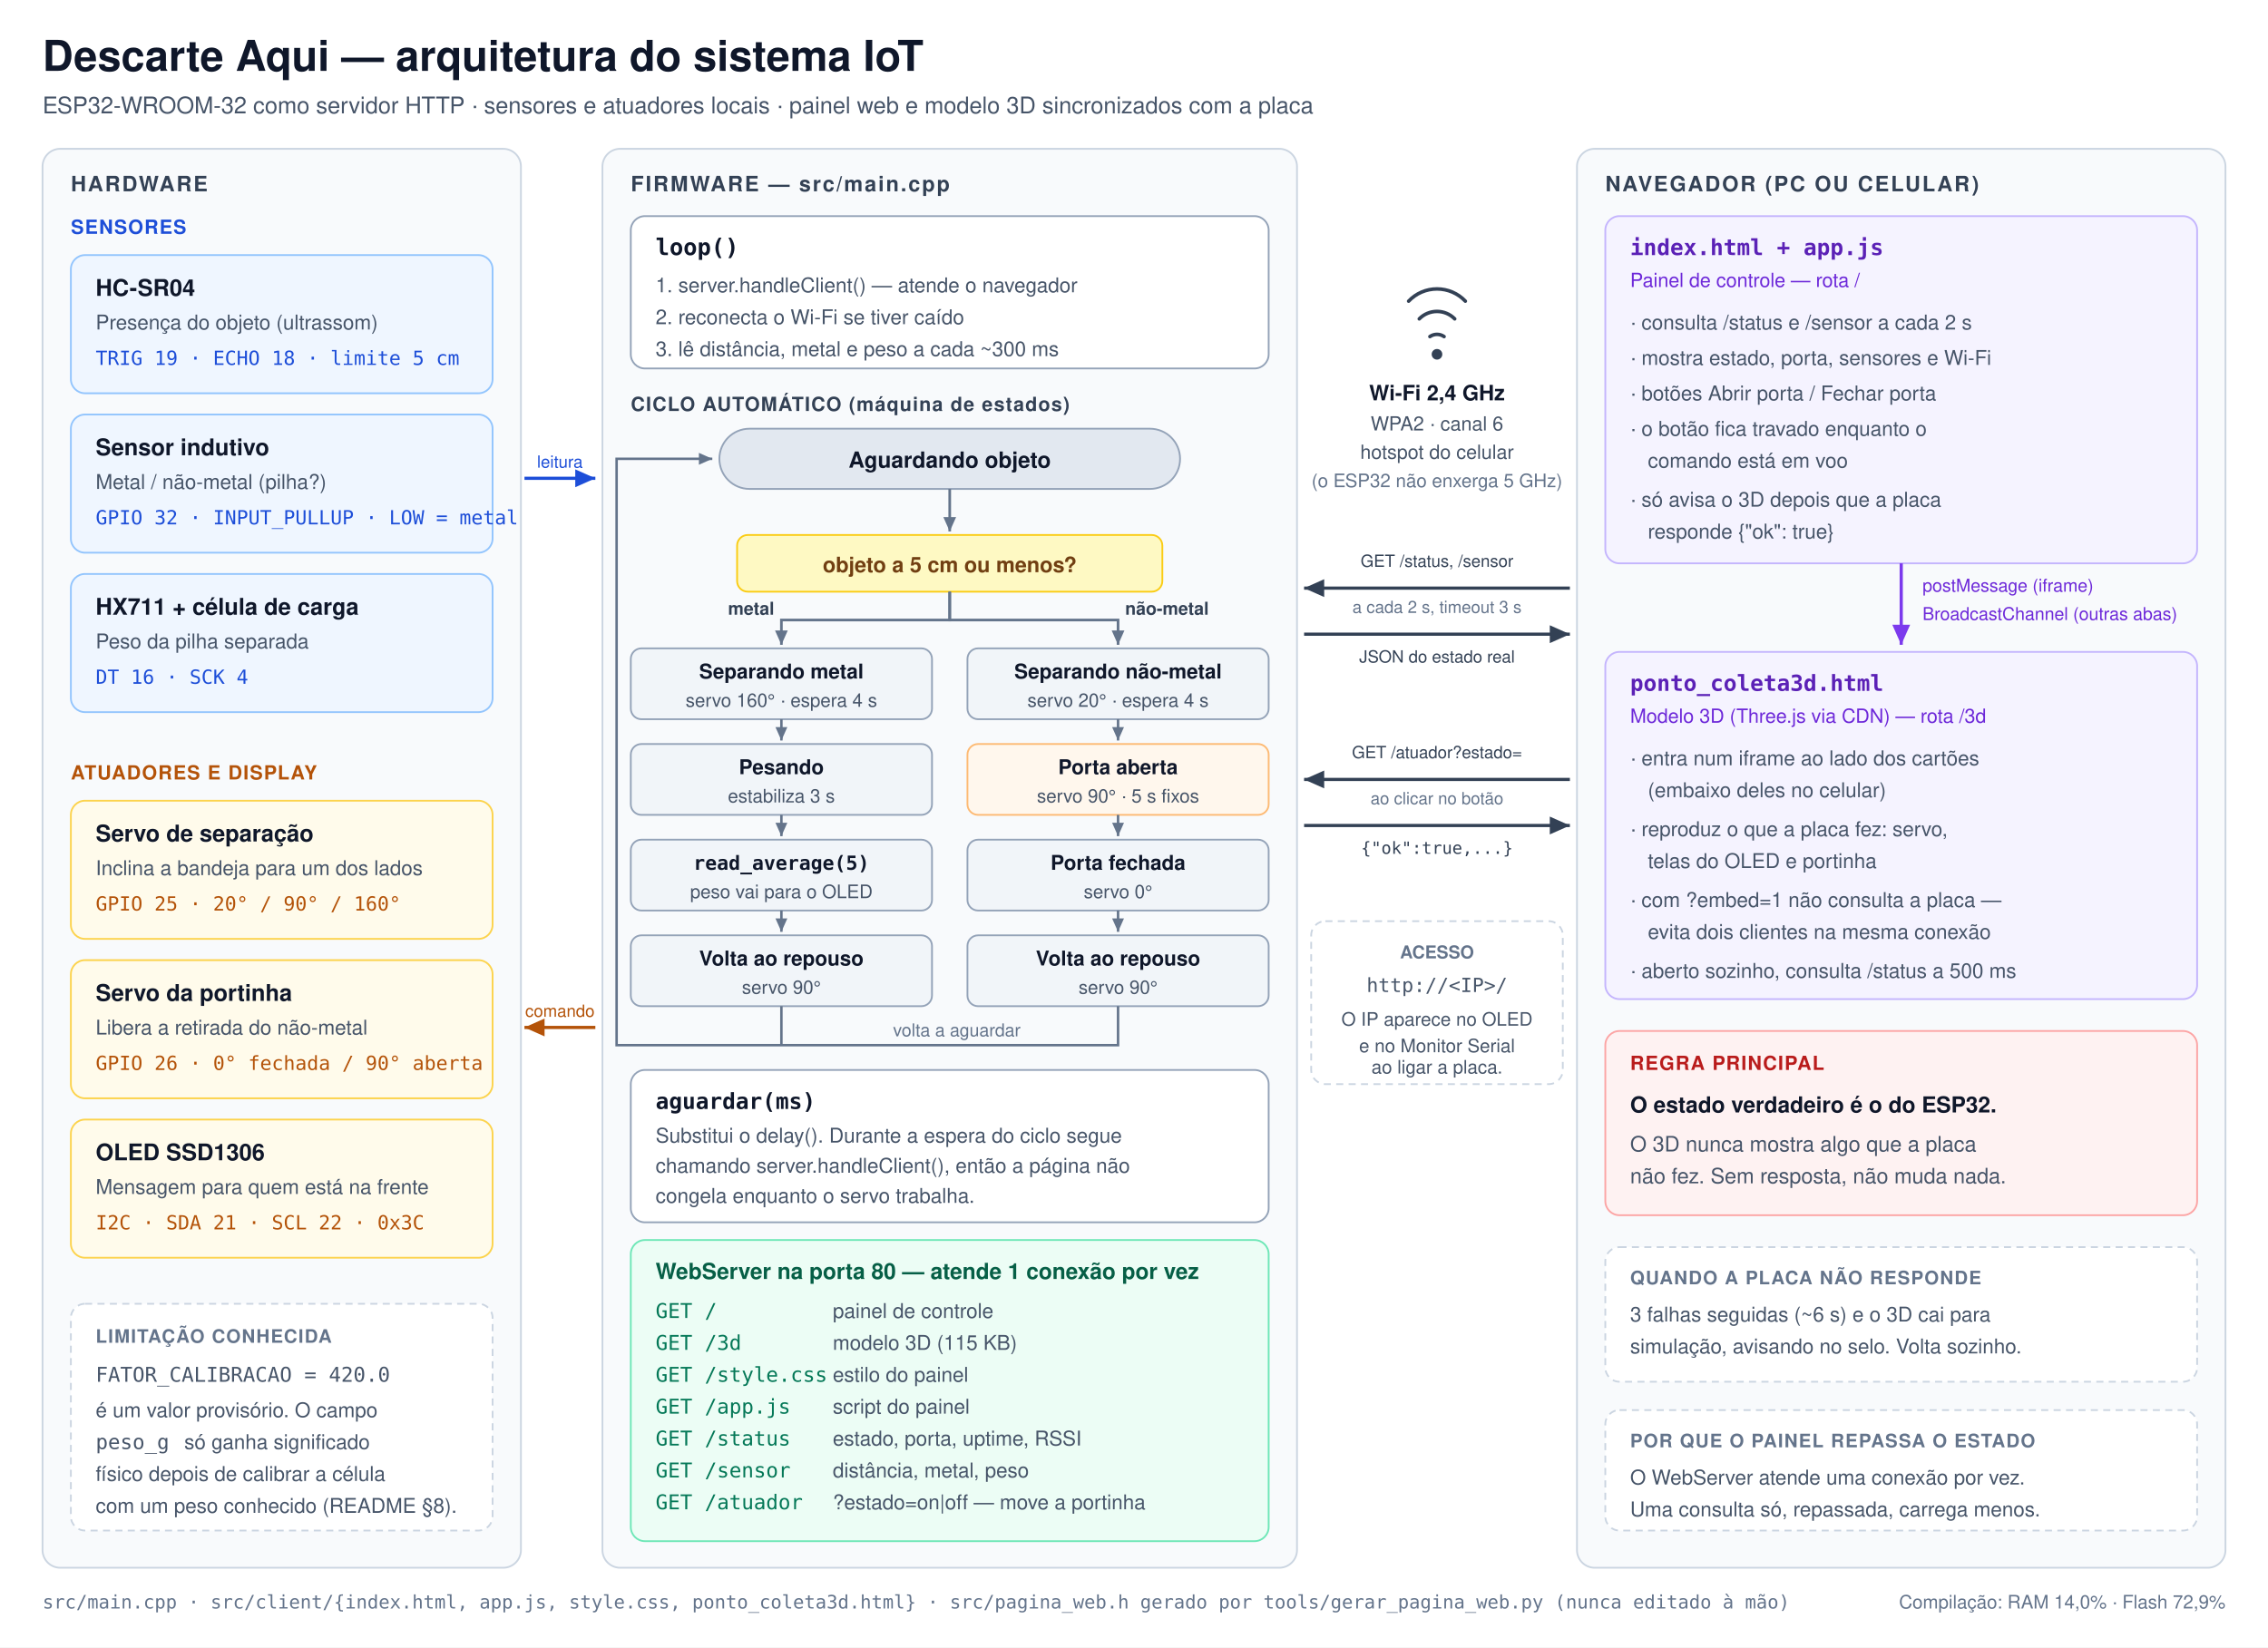
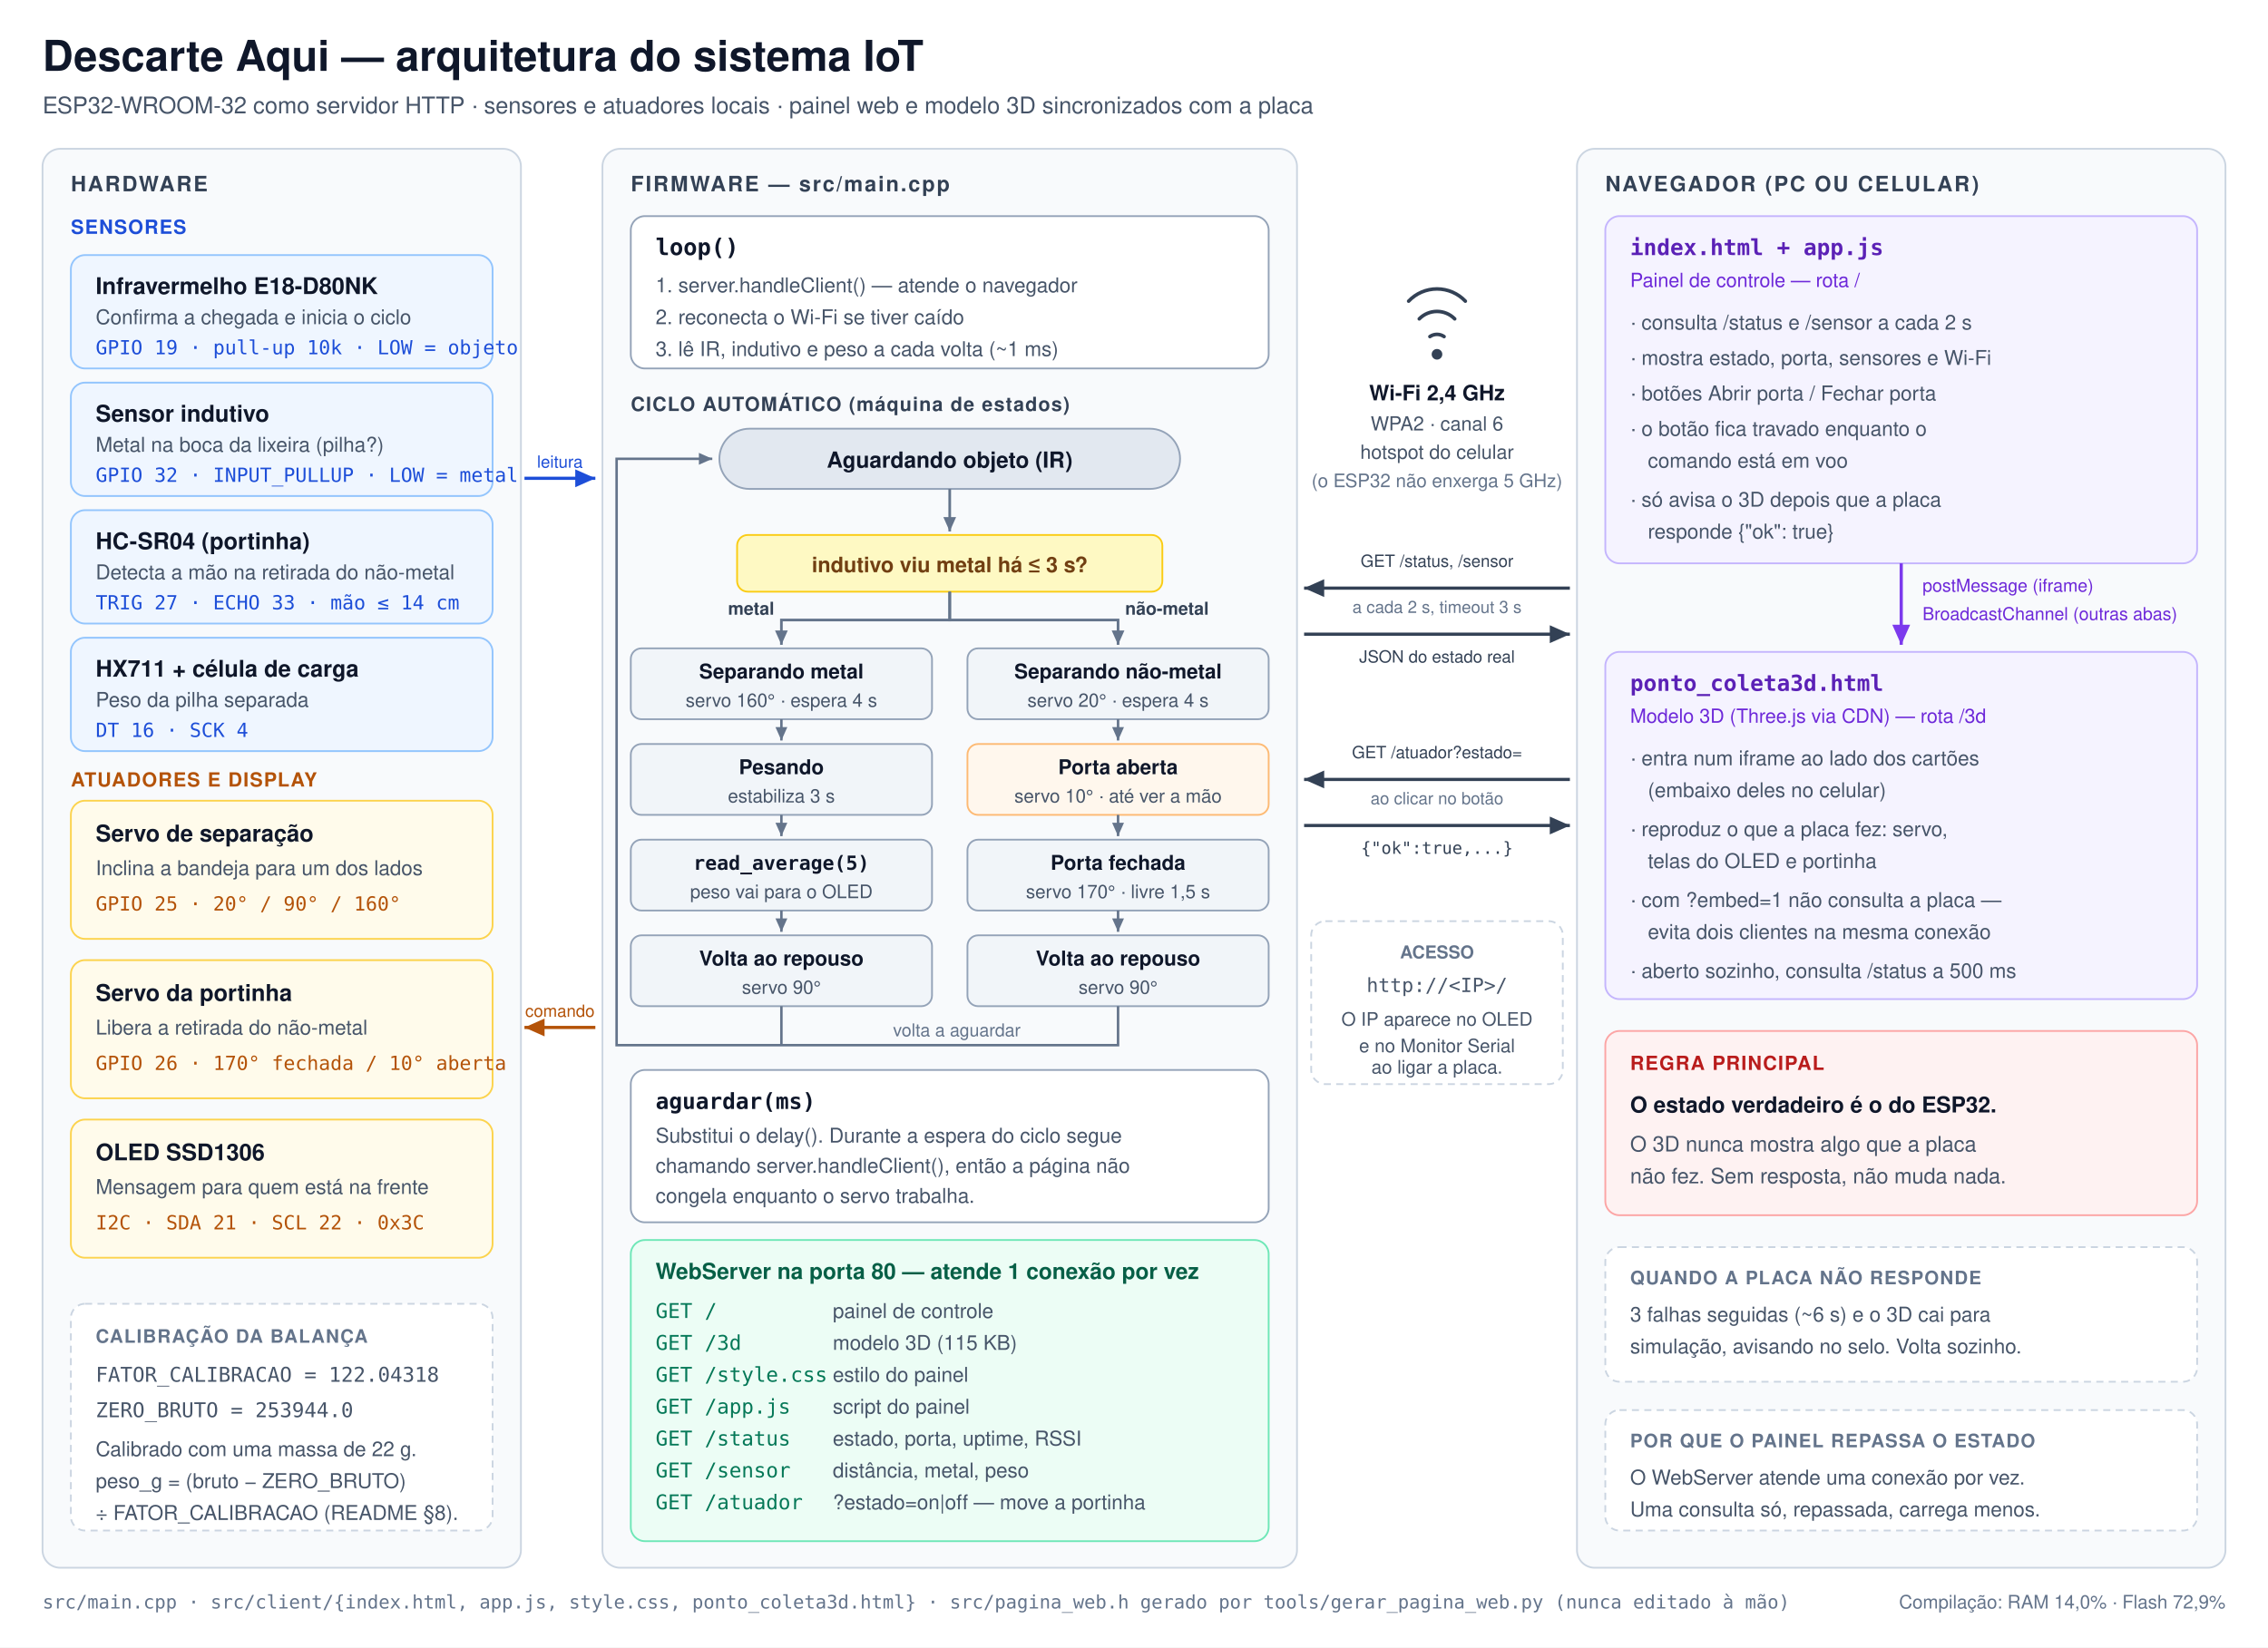
<svg xmlns="http://www.w3.org/2000/svg" viewBox="0 0 1280 930" width="1280" height="930" font-family="Segoe UI, Helvetica, Arial, sans-serif">
  <defs>
    <marker id="mSlate" viewBox="0 0 10 10" refX="9" refY="5" markerWidth="7" markerHeight="7" orient="auto">
      <path d="M0,1 L9,5 L0,9 z" fill="#334155" />
    </marker>
    <marker id="mBlue" viewBox="0 0 10 10" refX="9" refY="5" markerWidth="7" markerHeight="7" orient="auto">
      <path d="M0,1 L9,5 L0,9 z" fill="#1d4ed8" />
    </marker>
    <marker id="mAmber" viewBox="0 0 10 10" refX="9" refY="5" markerWidth="7" markerHeight="7" orient="auto">
      <path d="M0,1 L9,5 L0,9 z" fill="#b45309" />
    </marker>
    <marker id="mGray" viewBox="0 0 10 10" refX="9" refY="5" markerWidth="6" markerHeight="6" orient="auto">
      <path d="M0,1 L9,5 L0,9 z" fill="#64748b" />
    </marker>
    <marker id="mViolet" viewBox="0 0 10 10" refX="9" refY="5" markerWidth="7" markerHeight="7" orient="auto">
      <path d="M0,1 L9,5 L0,9 z" fill="#7c3aed" />
    </marker>
  </defs>
  <rect width="1280" height="930" fill="#ffffff" />
  <text x="24" y="40" font-size="24" font-weight="700" fill="#0f172a">Descarte Aqui — arquitetura do sistema IoT</text>
  <text x="24" y="64" font-size="13" fill="#475569">ESP32-WROOM-32 como servidor HTTP · sensores e atuadores locais · painel web e modelo 3D sincronizados com a placa</text>
  <rect x="24" y="84" width="270" height="801" rx="10" fill="#f8fafc" stroke="#cbd5e1" />
  <text x="40" y="108" font-size="12" font-weight="700" fill="#334155" letter-spacing="1">HARDWARE</text>
  <text x="40" y="132" font-size="11" font-weight="700" fill="#1d4ed8" letter-spacing="0.6">SENSORES</text>
-   <rect x="40" y="144" width="238" height="78" rx="8" fill="#eff6ff" stroke="#93c5fd" />
-   <text x="54" y="167" font-size="13" font-weight="600" fill="#0f172a">HC-SR04</text>
-   <text x="54" y="186" font-size="11.5" fill="#475569">Presença do objeto (ultrassom)</text>
-   <text x="54" y="206" font-size="11" fill="#1d4ed8" font-family="Consolas, Menlo, monospace">TRIG 19 · ECHO 18 · limite 5 cm</text>
-   <rect x="40" y="234" width="238" height="78" rx="8" fill="#eff6ff" stroke="#93c5fd" />
-   <text x="54" y="257" font-size="13" font-weight="600" fill="#0f172a">Sensor indutivo</text>
-   <text x="54" y="276" font-size="11.5" fill="#475569">Metal / não-metal (pilha?)</text>
-   <text x="54" y="296" font-size="11" fill="#1d4ed8" font-family="Consolas, Menlo, monospace">GPIO 32 · INPUT_PULLUP · LOW = metal</text>
-   <rect x="40" y="324" width="238" height="78" rx="8" fill="#eff6ff" stroke="#93c5fd" />
-   <text x="54" y="347" font-size="13" font-weight="600" fill="#0f172a">HX711 + célula de carga</text>
-   <text x="54" y="366" font-size="11.5" fill="#475569">Peso da pilha separada</text>
-   <text x="54" y="386" font-size="11" fill="#1d4ed8" font-family="Consolas, Menlo, monospace">DT 16 · SCK 4</text>
-   <text x="40" y="440" font-size="11" font-weight="700" fill="#b45309" letter-spacing="0.6">ATUADORES E DISPLAY</text>
+   <rect x="40" y="144" width="238" height="64" rx="8" fill="#eff6ff" stroke="#93c5fd" />
+   <text x="54" y="166" font-size="13" font-weight="600" fill="#0f172a">Infravermelho E18-D80NK</text>
+   <text x="54" y="183" font-size="11.5" fill="#475569">Confirma a chegada e inicia o ciclo</text>
+   <text x="54" y="200" font-size="11" fill="#1d4ed8" font-family="Consolas, Menlo, monospace">GPIO 19 · pull-up 10k · LOW = objeto</text>
+   <rect x="40" y="216" width="238" height="64" rx="8" fill="#eff6ff" stroke="#93c5fd" />
+   <text x="54" y="238" font-size="13" font-weight="600" fill="#0f172a">Sensor indutivo</text>
+   <text x="54" y="255" font-size="11.5" fill="#475569">Metal na boca da lixeira (pilha?)</text>
+   <text x="54" y="272" font-size="11" fill="#1d4ed8" font-family="Consolas, Menlo, monospace">GPIO 32 · INPUT_PULLUP · LOW = metal</text>
+   <rect x="40" y="288" width="238" height="64" rx="8" fill="#eff6ff" stroke="#93c5fd" />
+   <text x="54" y="310" font-size="13" font-weight="600" fill="#0f172a">HC-SR04 (portinha)</text>
+   <text x="54" y="327" font-size="11.5" fill="#475569">Detecta a mão na retirada do não-metal</text>
+   <text x="54" y="344" font-size="11" fill="#1d4ed8" font-family="Consolas, Menlo, monospace">TRIG 27 · ECHO 33 · mão ≤ 14 cm</text>
+   <rect x="40" y="360" width="238" height="64" rx="8" fill="#eff6ff" stroke="#93c5fd" />
+   <text x="54" y="382" font-size="13" font-weight="600" fill="#0f172a">HX711 + célula de carga</text>
+   <text x="54" y="399" font-size="11.5" fill="#475569">Peso da pilha separada</text>
+   <text x="54" y="416" font-size="11" fill="#1d4ed8" font-family="Consolas, Menlo, monospace">DT 16 · SCK 4</text>
+   <text x="40" y="444" font-size="11" font-weight="700" fill="#b45309" letter-spacing="0.6">ATUADORES E DISPLAY</text>
  <rect x="40" y="452" width="238" height="78" rx="8" fill="#fffbeb" stroke="#fcd34d" />
  <text x="54" y="475" font-size="13" font-weight="600" fill="#0f172a">Servo de separação</text>
  <text x="54" y="494" font-size="11.5" fill="#475569">Inclina a bandeja para um dos lados</text>
  <text x="54" y="514" font-size="11" fill="#b45309" font-family="Consolas, Menlo, monospace">GPIO 25 · 20° / 90° / 160°</text>
  <rect x="40" y="542" width="238" height="78" rx="8" fill="#fffbeb" stroke="#fcd34d" />
  <text x="54" y="565" font-size="13" font-weight="600" fill="#0f172a">Servo da portinha</text>
  <text x="54" y="584" font-size="11.5" fill="#475569">Libera a retirada do não-metal</text>
-   <text x="54" y="604" font-size="11" fill="#b45309" font-family="Consolas, Menlo, monospace">GPIO 26 · 0° fechada / 90° aberta</text>
+   <text x="54" y="604" font-size="11" fill="#b45309" font-family="Consolas, Menlo, monospace">GPIO 26 · 170° fechada / 10° aberta</text>
  <rect x="40" y="632" width="238" height="78" rx="8" fill="#fffbeb" stroke="#fcd34d" />
  <text x="54" y="655" font-size="13" font-weight="600" fill="#0f172a">OLED SSD1306</text>
  <text x="54" y="674" font-size="11.5" fill="#475569">Mensagem para quem está na frente</text>
  <text x="54" y="694" font-size="11" fill="#b45309" font-family="Consolas, Menlo, monospace">I2C · SDA 21 · SCL 22 · 0x3C</text>
  <rect x="40" y="736" width="238" height="128" rx="8" fill="#ffffff" stroke="#cbd5e1" stroke-dasharray="4 3" />
-   <text x="54" y="758" font-size="10.5" font-weight="700" fill="#64748b" letter-spacing="0.6">LIMITAÇÃO CONHECIDA</text>
-   <text x="54" y="780" font-size="11.5" fill="#475569" font-family="Consolas, Menlo, monospace">FATOR_CALIBRACAO = 420.0</text>
-   <text x="54" y="800" font-size="11.5" fill="#475569">é um valor provisório. O campo</text>
-   <text x="54" y="818" font-size="11.5" fill="#475569" font-family="Consolas, Menlo, monospace">peso_g</text>
-   <text x="104" y="818" font-size="11.5" fill="#475569">só ganha significado</text>
-   <text x="54" y="836" font-size="11.5" fill="#475569">físico depois de calibrar a célula</text>
-   <text x="54" y="854" font-size="11.5" fill="#475569">com um peso conhecido (README §8).</text>
+   <text x="54" y="758" font-size="10.5" font-weight="700" fill="#64748b" letter-spacing="0.6">CALIBRAÇÃO DA BALANÇA</text>
+   <text x="54" y="780" font-size="11.5" fill="#475569" font-family="Consolas, Menlo, monospace">FATOR_CALIBRACAO = 122.04318</text>
+   <text x="54" y="800" font-size="11.5" fill="#475569" font-family="Consolas, Menlo, monospace">ZERO_BRUTO = 253944.0</text>
+   <text x="54" y="822" font-size="11.5" fill="#475569">Calibrado com uma massa de 22 g.</text>
+   <text x="54" y="840" font-size="11.5" fill="#475569">peso_g = (bruto − ZERO_BRUTO)</text>
+   <text x="54" y="858" font-size="11.5" fill="#475569">÷ FATOR_CALIBRACAO (README §8).</text>
  <line x1="296" y1="270" x2="336" y2="270" stroke="#1d4ed8" stroke-width="1.8" marker-end="url(#mBlue)" />
  <text x="316" y="264" font-size="9.5" fill="#1d4ed8" text-anchor="middle">leitura</text>
  <line x1="336" y1="580" x2="296" y2="580" stroke="#b45309" stroke-width="1.8" marker-end="url(#mAmber)" />
  <text x="316" y="574" font-size="9.5" fill="#b45309" text-anchor="middle">comando</text>
  <rect x="340" y="84" width="392" height="801" rx="10" fill="#f8fafc" stroke="#cbd5e1" />
  <text x="356" y="108" font-size="12" font-weight="700" fill="#334155" letter-spacing="1">FIRMWARE — src/main.cpp</text>
  <rect x="356" y="122" width="360" height="86" rx="8" fill="#ffffff" stroke="#94a3b8" />
  <text x="370" y="144" font-size="13" font-weight="600" fill="#0f172a" font-family="Consolas, Menlo, monospace">loop()</text>
  <text x="370" y="165" font-size="11.5" fill="#475569">1. server.handleClient() — atende o navegador</text>
  <text x="370" y="183" font-size="11.5" fill="#475569">2. reconecta o Wi-Fi se tiver caído</text>
-   <text x="370" y="201" font-size="11.5" fill="#475569">3. lê distância, metal e peso a cada ~300 ms</text>
+   <text x="370" y="201" font-size="11.5" fill="#475569">3. lê IR, indutivo e peso a cada volta (~1 ms)</text>
  <text x="356" y="232" font-size="11" font-weight="700" fill="#334155" letter-spacing="0.6">CICLO AUTOMÁTICO (máquina de estados)</text>
  <rect x="406" y="242" width="260" height="34" rx="17" fill="#e2e8f0" stroke="#94a3b8" />
-   <text x="536" y="264" font-size="12.5" font-weight="600" fill="#0f172a" text-anchor="middle">Aguardando objeto</text>
+   <text x="536" y="264" font-size="12.5" font-weight="600" fill="#0f172a" text-anchor="middle">Aguardando objeto (IR)</text>
  <line x1="536" y1="276" x2="536" y2="300" stroke="#64748b" stroke-width="1.5" marker-end="url(#mGray)" />
  <rect x="416" y="302" width="240" height="32" rx="6" fill="#fef9c3" stroke="#facc15" />
-   <text x="536" y="323" font-size="12" font-weight="600" fill="#713f12" text-anchor="middle">objeto a 5 cm ou menos?</text>
+   <text x="536" y="323" font-size="12" font-weight="600" fill="#713f12" text-anchor="middle">indutivo viu metal há ≤ 3 s?</text>
  <path d="M536,334 V350 H441 V364" fill="none" stroke="#64748b" stroke-width="1.5" marker-end="url(#mGray)" />
  <path d="M536,334 V350 H631 V364" fill="none" stroke="#64748b" stroke-width="1.5" marker-end="url(#mGray)" />
  <text x="437" y="347" font-size="10" font-weight="700" fill="#334155" text-anchor="end">metal</text>
  <text x="635" y="347" font-size="10" font-weight="700" fill="#334155">não-metal</text>
  <rect x="356" y="366" width="170" height="40" rx="6" fill="#f1f5f9" stroke="#94a3b8" />
  <text x="441" y="383" font-size="11.5" font-weight="600" fill="#0f172a" text-anchor="middle">Separando metal</text>
  <text x="441" y="399" font-size="10.5" fill="#475569" text-anchor="middle">servo 160° · espera 4 s</text>
  <line x1="441" y1="406" x2="441" y2="418" stroke="#64748b" stroke-width="1.4" marker-end="url(#mGray)" />
  <rect x="356" y="420" width="170" height="40" rx="6" fill="#f1f5f9" stroke="#94a3b8" />
  <text x="441" y="437" font-size="11.5" font-weight="600" fill="#0f172a" text-anchor="middle">Pesando</text>
  <text x="441" y="453" font-size="10.5" fill="#475569" text-anchor="middle">estabiliza 3 s</text>
  <line x1="441" y1="460" x2="441" y2="472" stroke="#64748b" stroke-width="1.4" marker-end="url(#mGray)" />
  <rect x="356" y="474" width="170" height="40" rx="6" fill="#f1f5f9" stroke="#94a3b8" />
  <text x="441" y="491" font-size="11" font-weight="600" fill="#0f172a" text-anchor="middle" font-family="Consolas, Menlo, monospace">read_average(5)</text>
  <text x="441" y="507" font-size="10.5" fill="#475569" text-anchor="middle">peso vai para o OLED</text>
  <line x1="441" y1="514" x2="441" y2="526" stroke="#64748b" stroke-width="1.4" marker-end="url(#mGray)" />
  <rect x="356" y="528" width="170" height="40" rx="6" fill="#f1f5f9" stroke="#94a3b8" />
  <text x="441" y="545" font-size="11.5" font-weight="600" fill="#0f172a" text-anchor="middle">Volta ao repouso</text>
  <text x="441" y="561" font-size="10.5" fill="#475569" text-anchor="middle">servo 90°</text>
  <rect x="546" y="366" width="170" height="40" rx="6" fill="#f1f5f9" stroke="#94a3b8" />
  <text x="631" y="383" font-size="11.5" font-weight="600" fill="#0f172a" text-anchor="middle">Separando não-metal</text>
  <text x="631" y="399" font-size="10.5" fill="#475569" text-anchor="middle">servo 20° · espera 4 s</text>
  <line x1="631" y1="406" x2="631" y2="418" stroke="#64748b" stroke-width="1.4" marker-end="url(#mGray)" />
  <rect x="546" y="420" width="170" height="40" rx="6" fill="#fff7ed" stroke="#fdba74" />
  <text x="631" y="437" font-size="11.5" font-weight="600" fill="#0f172a" text-anchor="middle">Porta aberta</text>
-   <text x="631" y="453" font-size="10.5" fill="#475569" text-anchor="middle">servo 90° · 5 s fixos</text>
+   <text x="631" y="453" font-size="10.5" fill="#475569" text-anchor="middle">servo 10° · até ver a mão</text>
  <line x1="631" y1="460" x2="631" y2="472" stroke="#64748b" stroke-width="1.4" marker-end="url(#mGray)" />
  <rect x="546" y="474" width="170" height="40" rx="6" fill="#f1f5f9" stroke="#94a3b8" />
  <text x="631" y="491" font-size="11.5" font-weight="600" fill="#0f172a" text-anchor="middle">Porta fechada</text>
-   <text x="631" y="507" font-size="10.5" fill="#475569" text-anchor="middle">servo 0°</text>
+   <text x="631" y="507" font-size="10.5" fill="#475569" text-anchor="middle">servo 170° · livre 1,5 s</text>
  <line x1="631" y1="514" x2="631" y2="526" stroke="#64748b" stroke-width="1.4" marker-end="url(#mGray)" />
  <rect x="546" y="528" width="170" height="40" rx="6" fill="#f1f5f9" stroke="#94a3b8" />
  <text x="631" y="545" font-size="11.5" font-weight="600" fill="#0f172a" text-anchor="middle">Volta ao repouso</text>
  <text x="631" y="561" font-size="10.5" fill="#475569" text-anchor="middle">servo 90°</text>
  <line x1="441" y1="568" x2="441" y2="590" stroke="#64748b" stroke-width="1.4" />
  <path d="M631,568 V590 H348 V259 H402" fill="none" stroke="#64748b" stroke-width="1.4" marker-end="url(#mGray)" />
  <text x="540" y="585" font-size="10" fill="#64748b" text-anchor="middle">volta a aguardar</text>
  <rect x="356" y="604" width="360" height="86" rx="8" fill="#ffffff" stroke="#94a3b8" />
  <text x="370" y="626" font-size="12.5" font-weight="600" fill="#0f172a" font-family="Consolas, Menlo, monospace">aguardar(ms)</text>
  <text x="370" y="645" font-size="11.5" fill="#475569">Substitui o delay(). Durante a espera do ciclo segue</text>
  <text x="370" y="662" font-size="11.5" fill="#475569">chamando server.handleClient(), então a página não</text>
  <text x="370" y="679" font-size="11.5" fill="#475569">congela enquanto o servo trabalha.</text>
  <rect x="356" y="700" width="360" height="170" rx="8" fill="#ecfdf5" stroke="#6ee7b7" />
  <text x="370" y="722" font-size="12.5" font-weight="600" fill="#065f46">WebServer na porta 80 — atende 1 conexão por vez</text>
  <text x="370" y="744" font-size="11.5" fill="#047857" font-family="Consolas, Menlo, monospace">GET /</text>
  <text x="470" y="744" font-size="11.5" fill="#475569">painel de controle</text>
  <text x="370" y="762" font-size="11.5" fill="#047857" font-family="Consolas, Menlo, monospace">GET /3d</text>
  <text x="470" y="762" font-size="11.5" fill="#475569">modelo 3D (115 KB)</text>
  <text x="370" y="780" font-size="11.5" fill="#047857" font-family="Consolas, Menlo, monospace">GET /style.css</text>
  <text x="470" y="780" font-size="11.5" fill="#475569">estilo do painel</text>
  <text x="370" y="798" font-size="11.5" fill="#047857" font-family="Consolas, Menlo, monospace">GET /app.js</text>
  <text x="470" y="798" font-size="11.5" fill="#475569">script do painel</text>
  <text x="370" y="816" font-size="11.5" fill="#047857" font-family="Consolas, Menlo, monospace">GET /status</text>
  <text x="470" y="816" font-size="11.5" fill="#475569">estado, porta, uptime, RSSI</text>
  <text x="370" y="834" font-size="11.5" fill="#047857" font-family="Consolas, Menlo, monospace">GET /sensor</text>
  <text x="470" y="834" font-size="11.5" fill="#475569">distância, metal, peso</text>
  <text x="370" y="852" font-size="11.5" fill="#047857" font-family="Consolas, Menlo, monospace">GET /atuador</text>
  <text x="470" y="852" font-size="11.5" fill="#475569">?estado=on|off — move a portinha</text>
  <g stroke="#334155" fill="none" stroke-width="2" stroke-linecap="round">
    <path d="M795,170 a22,22 0 0 1 32,0" />
    <path d="M801,180 a14,14 0 0 1 20,0" />
    <path d="M807,190 a7,7 0 0 1 8,0" />
  </g>
  <circle cx="811" cy="200" r="3" fill="#334155" />
  <text x="811" y="226" font-size="12" font-weight="700" fill="#0f172a" text-anchor="middle">Wi-Fi 2,4 GHz</text>
  <text x="811" y="243" font-size="11" fill="#475569" text-anchor="middle">WPA2 · canal 6</text>
  <text x="811" y="259" font-size="11" fill="#475569" text-anchor="middle">hotspot do celular</text>
  <text x="811" y="275" font-size="10.5" fill="#64748b" text-anchor="middle">(o ESP32 não enxerga 5 GHz)</text>
  <text x="811" y="320" font-size="9.5" fill="#334155" text-anchor="middle">GET /status, /sensor</text>
  <line x1="886" y1="332" x2="736" y2="332" stroke="#334155" stroke-width="1.8" marker-end="url(#mSlate)" />
  <text x="811" y="346" font-size="9.5" fill="#64748b" text-anchor="middle">a cada 2 s, timeout 3 s</text>
  <line x1="736" y1="358" x2="886" y2="358" stroke="#334155" stroke-width="1.8" marker-end="url(#mSlate)" />
  <text x="811" y="374" font-size="9.5" fill="#334155" text-anchor="middle">JSON do estado real</text>
  <text x="811" y="428" font-size="9.5" fill="#334155" text-anchor="middle">GET /atuador?estado=</text>
  <line x1="886" y1="440" x2="736" y2="440" stroke="#334155" stroke-width="1.8" marker-end="url(#mSlate)" />
  <text x="811" y="454" font-size="9.5" fill="#64748b" text-anchor="middle">ao clicar no botão</text>
  <line x1="736" y1="466" x2="886" y2="466" stroke="#334155" stroke-width="1.8" marker-end="url(#mSlate)" />
  <text x="811" y="482" font-size="9.5" fill="#334155" text-anchor="middle" font-family="Consolas, Menlo, monospace">{"ok":true,...}</text>
  <rect x="740" y="520" width="142" height="92" rx="8" fill="#ffffff" stroke="#cbd5e1" stroke-dasharray="4 3" />
  <text x="811" y="541" font-size="10" font-weight="700" fill="#64748b" text-anchor="middle">ACESSO</text>
  <text x="811" y="560" font-size="11" fill="#475569" text-anchor="middle" font-family="Consolas, Menlo, monospace">http://&lt;IP&gt;/</text>
  <text x="811" y="579" font-size="10.5" fill="#475569" text-anchor="middle">O IP aparece no OLED</text>
  <text x="811" y="594" font-size="10.5" fill="#475569" text-anchor="middle">e no Monitor Serial</text>
  <text x="811" y="606" font-size="10.5" fill="#475569" text-anchor="middle">ao ligar a placa.</text>
  <rect x="890" y="84" width="366" height="801" rx="10" fill="#f8fafc" stroke="#cbd5e1" />
  <text x="906" y="108" font-size="12" font-weight="700" fill="#334155" letter-spacing="1">NAVEGADOR (PC OU CELULAR)</text>
  <rect x="906" y="122" width="334" height="196" rx="8" fill="#f5f3ff" stroke="#c4b5fd" />
  <text x="920" y="144" font-size="12.5" font-weight="600" fill="#5b21b6" font-family="Consolas, Menlo, monospace">index.html + app.js</text>
  <text x="920" y="162" font-size="11" fill="#6d28d9">Painel de controle — rota /</text>
  <text x="920" y="186" font-size="11.5" fill="#475569">· consulta /status e /sensor a cada 2 s</text>
  <text x="920" y="206" font-size="11.5" fill="#475569">· mostra estado, porta, sensores e Wi-Fi</text>
  <text x="920" y="226" font-size="11.5" fill="#475569">· botões Abrir porta / Fechar porta</text>
  <text x="920" y="246" font-size="11.5" fill="#475569">· o botão fica travado enquanto o</text>
  <text x="930" y="264" font-size="11.5" fill="#475569">comando está em voo</text>
  <text x="920" y="286" font-size="11.5" fill="#475569">· só avisa o 3D depois que a placa</text>
  <text x="930" y="304" font-size="11.5" fill="#475569">responde {"ok": true}</text>
  <line x1="1073" y1="318" x2="1073" y2="364" stroke="#7c3aed" stroke-width="1.8" marker-end="url(#mViolet)" />
  <text x="1085" y="334" font-size="10" fill="#6d28d9">postMessage (iframe)</text>
  <text x="1085" y="350" font-size="10" fill="#6d28d9">BroadcastChannel (outras abas)</text>
  <rect x="906" y="368" width="334" height="196" rx="8" fill="#f5f3ff" stroke="#c4b5fd" />
  <text x="920" y="390" font-size="12.5" font-weight="600" fill="#5b21b6" font-family="Consolas, Menlo, monospace">ponto_coleta3d.html</text>
  <text x="920" y="408" font-size="11" fill="#6d28d9">Modelo 3D (Three.js via CDN) — rota /3d</text>
  <text x="920" y="432" font-size="11.5" fill="#475569">· entra num iframe ao lado dos cartões</text>
  <text x="930" y="450" font-size="11.5" fill="#475569">(embaixo deles no celular)</text>
  <text x="920" y="472" font-size="11.5" fill="#475569">· reproduz o que a placa fez: servo,</text>
  <text x="930" y="490" font-size="11.5" fill="#475569">telas do OLED e portinha</text>
  <text x="920" y="512" font-size="11.5" fill="#475569">· com ?embed=1 não consulta a placa —</text>
  <text x="930" y="530" font-size="11.5" fill="#475569">evita dois clientes na mesma conexão</text>
  <text x="920" y="552" font-size="11.5" fill="#475569">· aberto sozinho, consulta /status a 500 ms</text>
  <rect x="906" y="582" width="334" height="104" rx="8" fill="#fef2f2" stroke="#fca5a5" />
  <text x="920" y="604" font-size="11" font-weight="700" fill="#b91c1c" letter-spacing="0.6">REGRA PRINCIPAL</text>
  <text x="920" y="628" font-size="12.5" font-weight="600" fill="#0f172a">O estado verdadeiro é o do ESP32.</text>
  <text x="920" y="650" font-size="12" fill="#475569">O 3D nunca mostra algo que a placa</text>
  <text x="920" y="668" font-size="12" fill="#475569">não fez. Sem resposta, não muda nada.</text>
  <rect x="906" y="704" width="334" height="76" rx="8" fill="#ffffff" stroke="#cbd5e1" stroke-dasharray="4 3" />
  <text x="920" y="725" font-size="10.5" font-weight="700" fill="#64748b" letter-spacing="0.6">QUANDO A PLACA NÃO RESPONDE</text>
  <text x="920" y="746" font-size="11.5" fill="#475569">3 falhas seguidas (~6 s) e o 3D cai para</text>
  <text x="920" y="764" font-size="11.5" fill="#475569">simulação, avisando no selo. Volta sozinho.</text>
  <rect x="906" y="796" width="334" height="68" rx="8" fill="#ffffff" stroke="#cbd5e1" stroke-dasharray="4 3" />
  <text x="920" y="817" font-size="10.5" font-weight="700" fill="#64748b" letter-spacing="0.6">POR QUE O PAINEL REPASSA O ESTADO</text>
  <text x="920" y="838" font-size="11.5" fill="#475569">O WebServer atende uma conexão por vez.</text>
  <text x="920" y="856" font-size="11.5" fill="#475569">Uma consulta só, repassada, carrega menos.</text>
  <text x="24" y="908" font-size="10.5" fill="#64748b" font-family="Consolas, Menlo, monospace">src/main.cpp · src/client/{index.html, app.js, style.css, ponto_coleta3d.html} · src/pagina_web.h gerado por tools/gerar_pagina_web.py (nunca editado à mão)</text>
  <text x="1256" y="908" font-size="10.5" fill="#64748b" text-anchor="end">Compilação: RAM 14,0% · Flash 72,9%</text>
</svg>
